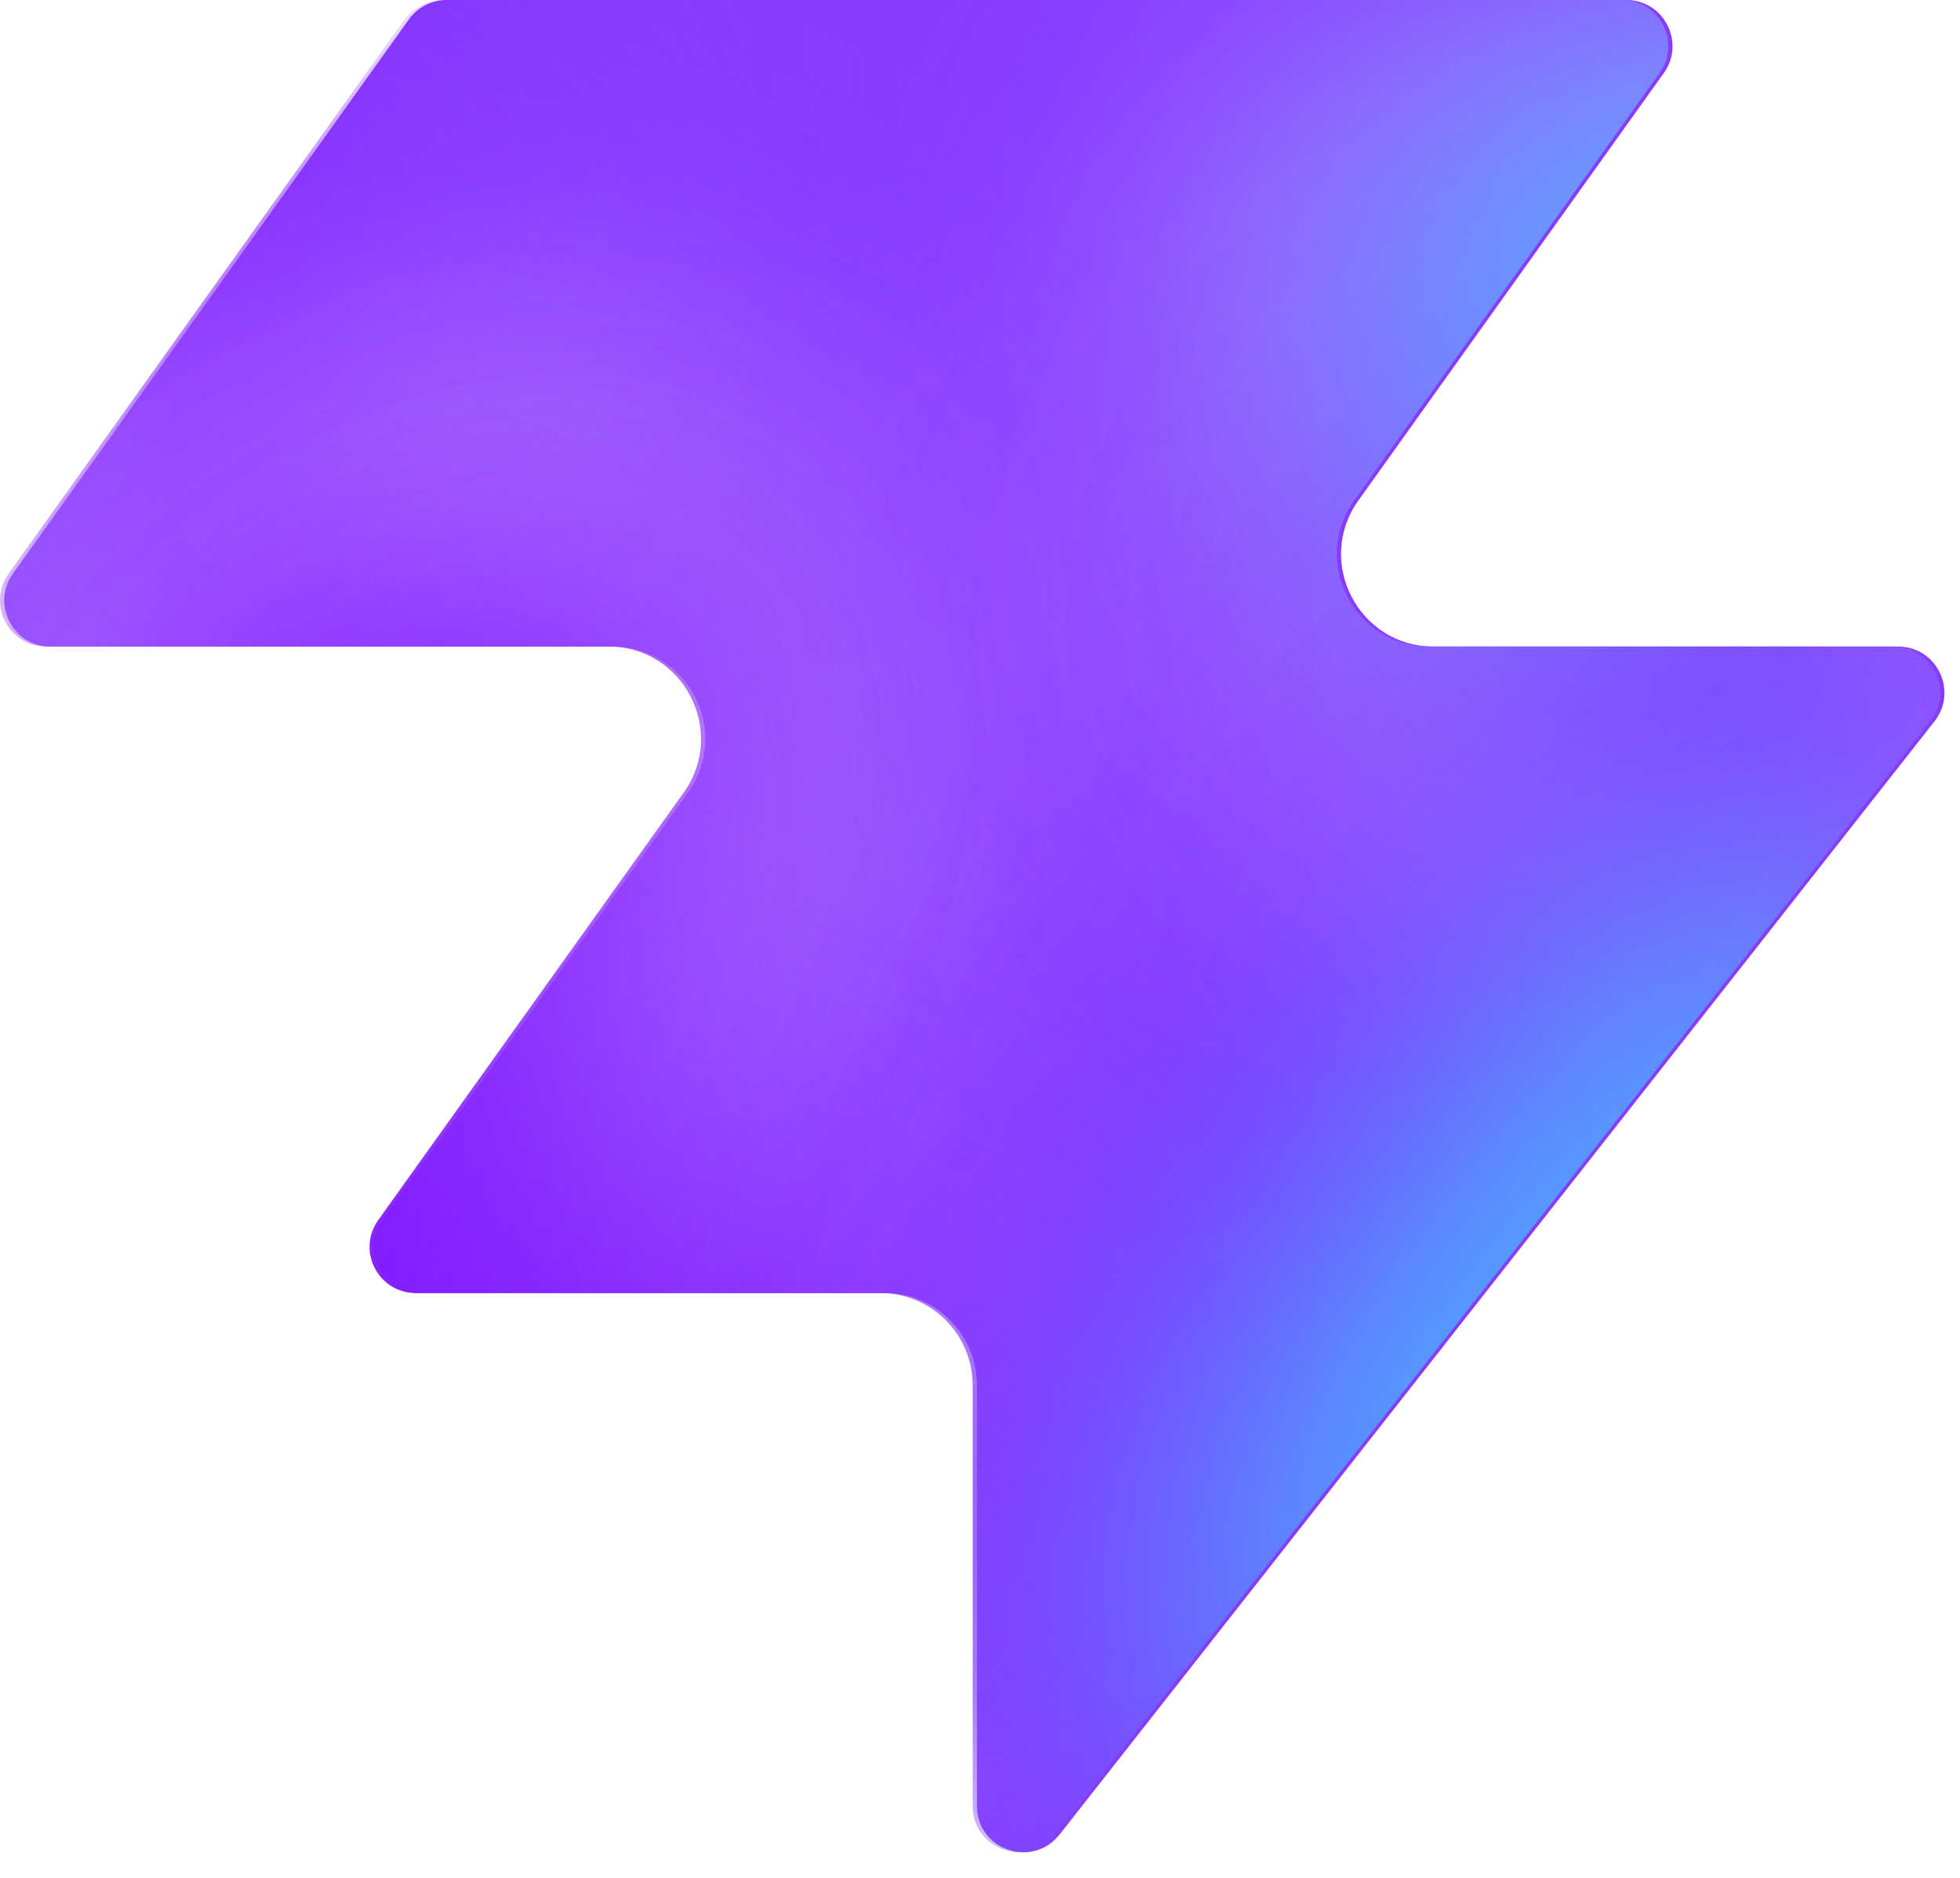
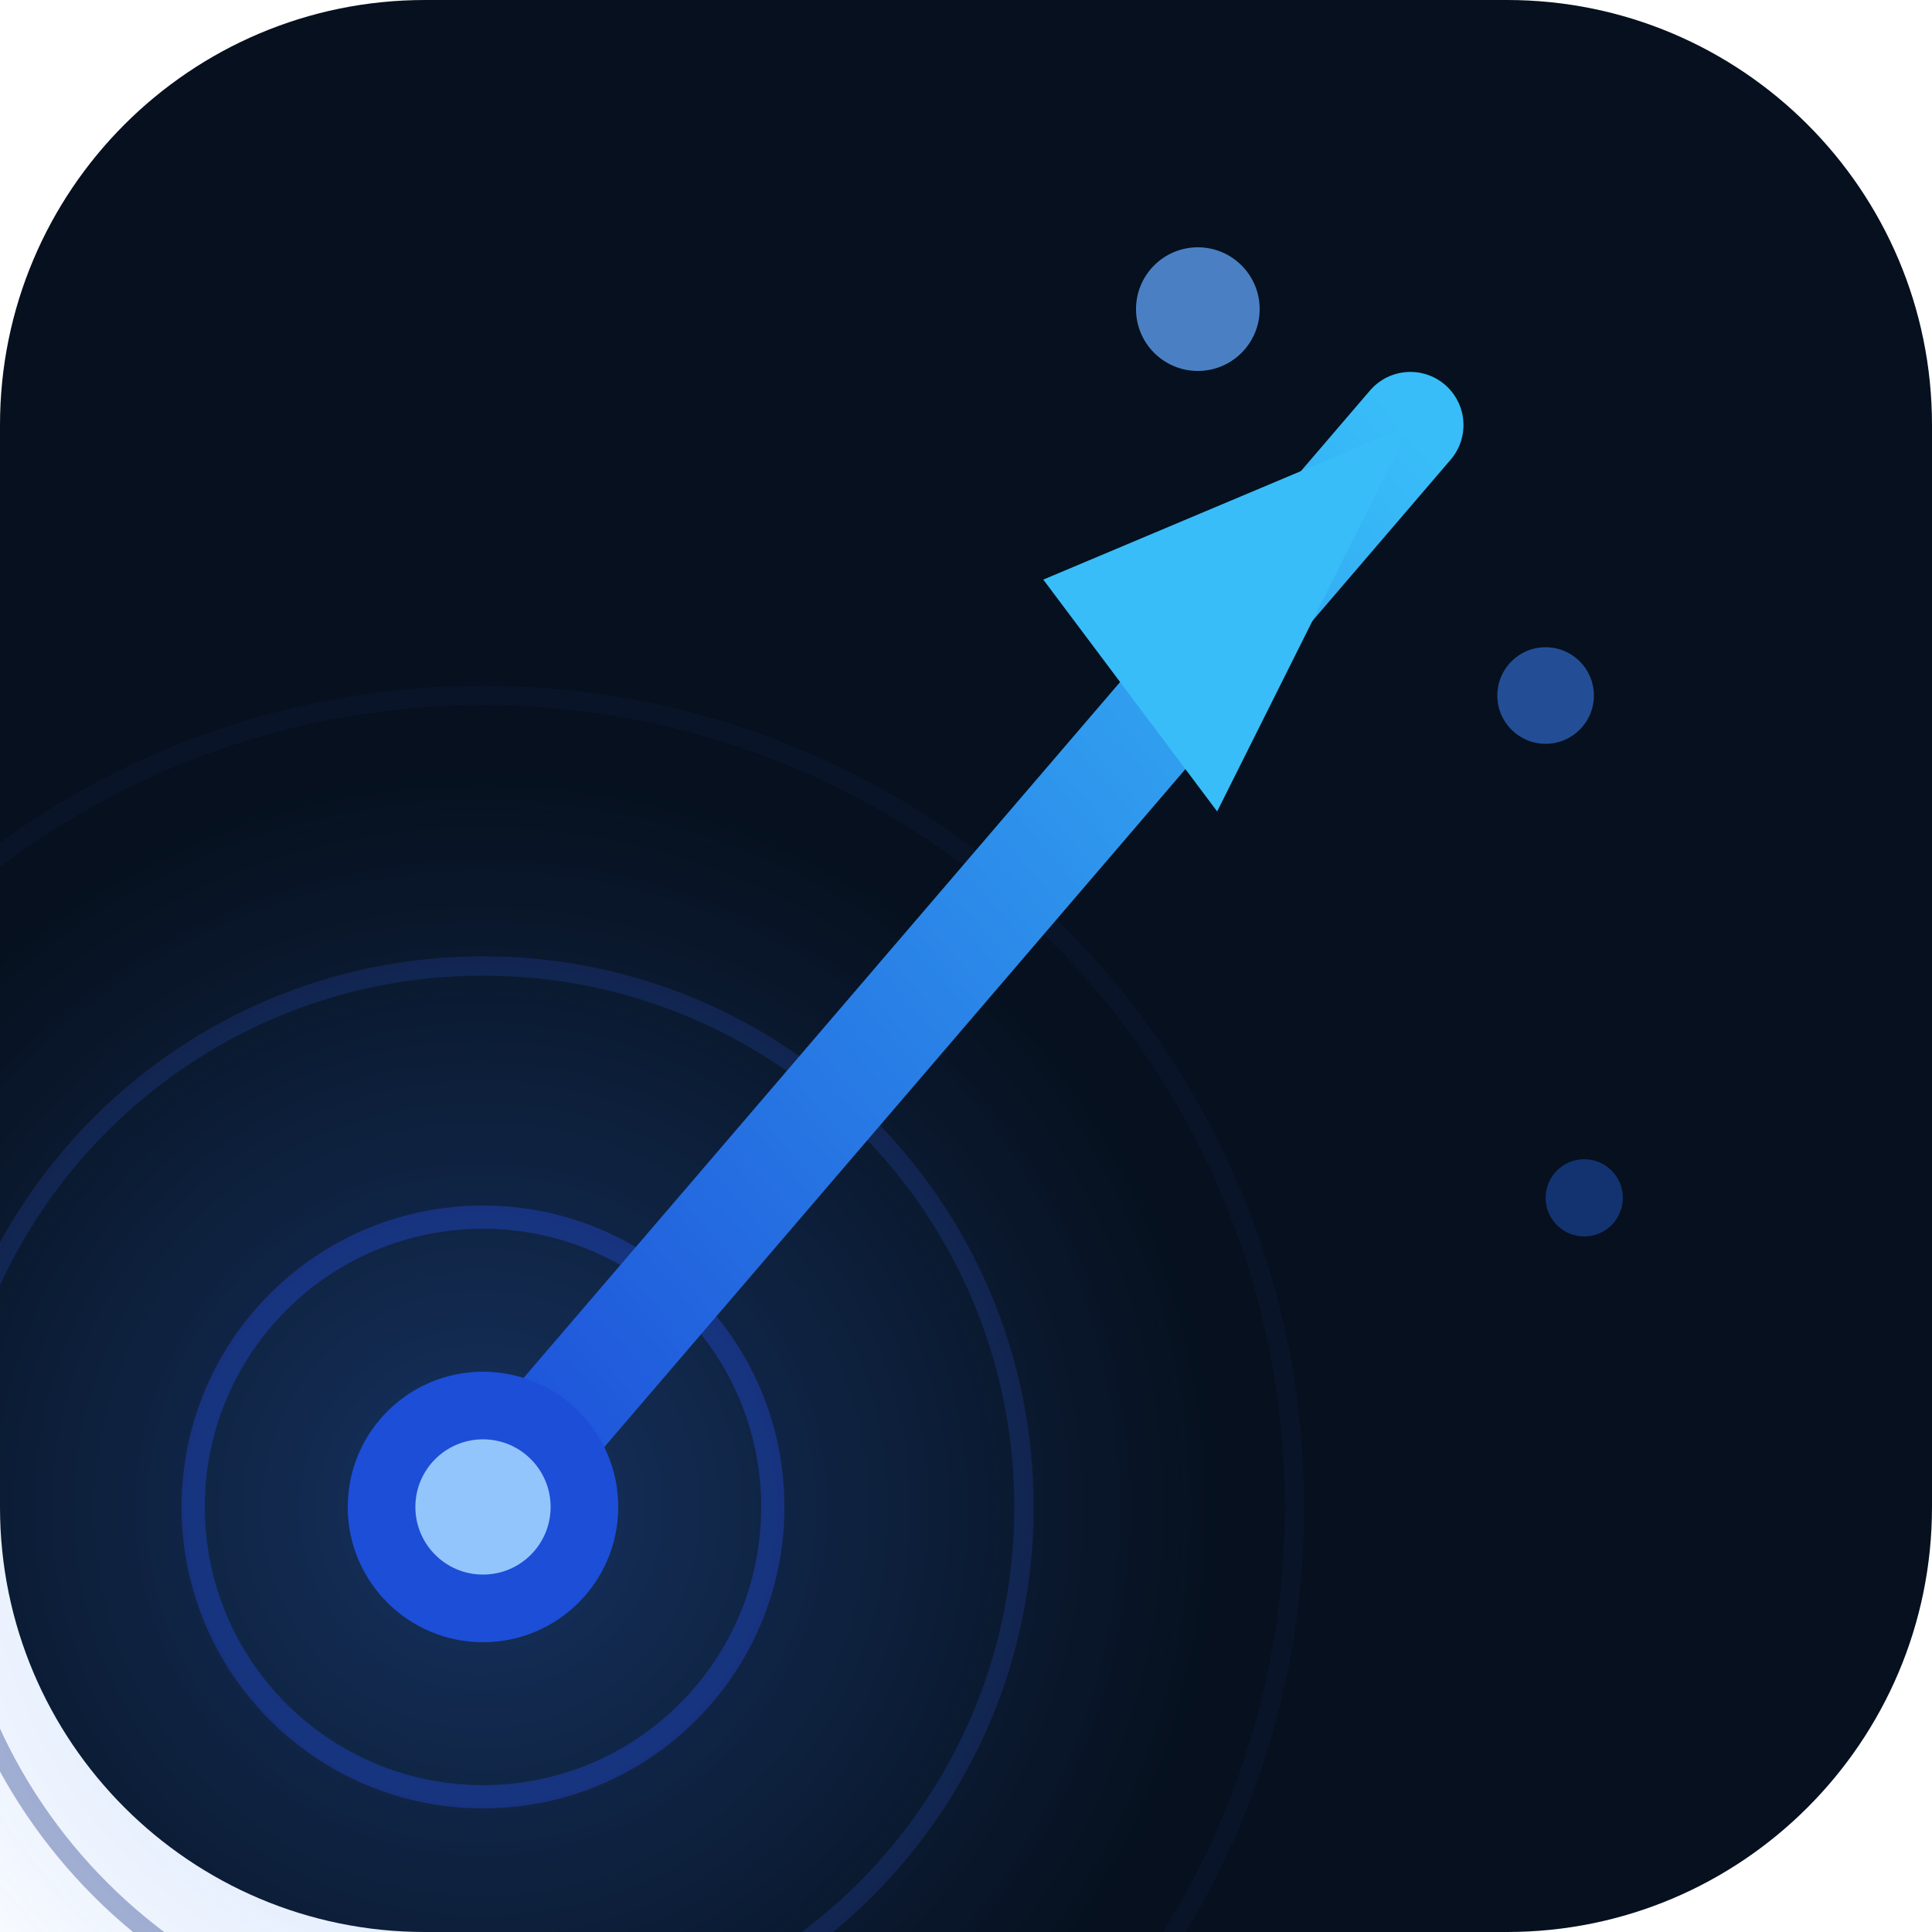
- <svg xmlns="http://www.w3.org/2000/svg" width="48" height="46" fill="none" viewBox="0 0 48 46">
-   <path fill="#863bff" d="M25.946 44.938c-.664.845-2.021.375-2.021-.698V33.937a2.26 2.26 0 0 0-2.262-2.262H10.287c-.92 0-1.456-1.04-.92-1.788l7.48-10.471c1.07-1.497 0-3.578-1.842-3.578H1.237c-.92 0-1.456-1.04-.92-1.788L10.013.474c.214-.297.556-.474.92-.474h28.894c.92 0 1.456 1.04.92 1.788l-7.48 10.471c-1.07 1.498 0 3.579 1.842 3.579h11.377c.943 0 1.473 1.088.89 1.83L25.947 44.94z" style="fill:#863bff;fill:color(display-p3 .525 .23 1);fill-opacity:1" />
-   <mask id="a" width="48" height="46" x="0" y="0" maskUnits="userSpaceOnUse" style="mask-type:alpha">
-     <path fill="#000" d="M25.842 44.938c-.664.844-2.021.375-2.021-.698V33.937a2.26 2.26 0 0 0-2.262-2.262H10.183c-.92 0-1.456-1.04-.92-1.788l7.48-10.471c1.07-1.498 0-3.579-1.842-3.579H1.133c-.92 0-1.456-1.04-.92-1.787L9.91.473c.214-.297.556-.474.92-.474h28.894c.92 0 1.456 1.04.92 1.788l-7.48 10.471c-1.07 1.498 0 3.578 1.842 3.578h11.377c.943 0 1.473 1.088.89 1.832L25.843 44.94z" style="fill:#000;fill-opacity:1" />
-   </mask>
-   <g mask="url(#a)">
-     <g filter="url(#b)">
-       <ellipse cx="5.508" cy="14.704" fill="#ede6ff" rx="5.508" ry="14.704" style="fill:#ede6ff;fill:color(display-p3 .927 .903 1);fill-opacity:1" transform="matrix(.00324 1 1 -.00324 -4.47 31.516)" />
-     </g>
-     <g filter="url(#c)">
-       <ellipse cx="10.399" cy="29.851" fill="#ede6ff" rx="10.399" ry="29.851" style="fill:#ede6ff;fill:color(display-p3 .927 .903 1);fill-opacity:1" transform="matrix(.00324 1 1 -.00324 -39.328 7.883)" />
-     </g>
-     <g filter="url(#d)">
-       <ellipse cx="5.508" cy="30.487" fill="#7e14ff" rx="5.508" ry="30.487" style="fill:#7e14ff;fill:color(display-p3 .492 .077 1);fill-opacity:1" transform="rotate(89.814 -25.913 -14.639)scale(1 -1)" />
-     </g>
-     <g filter="url(#e)">
-       <ellipse cx="5.508" cy="30.599" fill="#7e14ff" rx="5.508" ry="30.599" style="fill:#7e14ff;fill:color(display-p3 .492 .077 1);fill-opacity:1" transform="rotate(89.814 -32.644 -3.334)scale(1 -1)" />
-     </g>
-     <g filter="url(#f)">
-       <ellipse cx="5.508" cy="30.599" fill="#7e14ff" rx="5.508" ry="30.599" style="fill:#7e14ff;fill:color(display-p3 .492 .077 1);fill-opacity:1" transform="matrix(.00324 1 1 -.00324 -34.34 30.47)" />
-     </g>
-     <g filter="url(#g)">
-       <ellipse cx="14.072" cy="22.078" fill="#ede6ff" rx="14.072" ry="22.078" style="fill:#ede6ff;fill:color(display-p3 .927 .903 1);fill-opacity:1" transform="rotate(93.35 24.506 48.493)scale(-1 1)" />
-     </g>
-     <g filter="url(#h)">
-       <ellipse cx="3.47" cy="21.501" fill="#7e14ff" rx="3.47" ry="21.501" style="fill:#7e14ff;fill:color(display-p3 .492 .077 1);fill-opacity:1" transform="rotate(89.009 28.708 47.59)scale(-1 1)" />
-     </g>
-     <g filter="url(#i)">
-       <ellipse cx="3.47" cy="21.501" fill="#7e14ff" rx="3.47" ry="21.501" style="fill:#7e14ff;fill:color(display-p3 .492 .077 1);fill-opacity:1" transform="rotate(89.009 28.708 47.59)scale(-1 1)" />
-     </g>
-     <g filter="url(#j)">
-       <ellipse cx=".387" cy="8.972" fill="#7e14ff" rx="4.407" ry="29.108" style="fill:#7e14ff;fill:color(display-p3 .492 .077 1);fill-opacity:1" transform="rotate(39.51 .387 8.972)" />
-     </g>
-     <g filter="url(#k)">
-       <ellipse cx="47.523" cy="-6.092" fill="#7e14ff" rx="4.407" ry="29.108" style="fill:#7e14ff;fill:color(display-p3 .492 .077 1);fill-opacity:1" transform="rotate(37.892 47.523 -6.092)" />
-     </g>
-     <g filter="url(#l)">
-       <ellipse cx="41.412" cy="6.333" fill="#47bfff" rx="5.971" ry="9.665" style="fill:#47bfff;fill:color(display-p3 .28 .748 1);fill-opacity:1" transform="rotate(37.892 41.412 6.333)" />
-     </g>
-     <g filter="url(#m)">
-       <ellipse cx="-1.879" cy="38.332" fill="#7e14ff" rx="4.407" ry="29.108" style="fill:#7e14ff;fill:color(display-p3 .492 .077 1);fill-opacity:1" transform="rotate(37.892 -1.88 38.332)" />
-     </g>
-     <g filter="url(#n)">
-       <ellipse cx="-1.879" cy="38.332" fill="#7e14ff" rx="4.407" ry="29.108" style="fill:#7e14ff;fill:color(display-p3 .492 .077 1);fill-opacity:1" transform="rotate(37.892 -1.88 38.332)" />
-     </g>
-     <g filter="url(#o)">
-       <ellipse cx="35.651" cy="29.907" fill="#7e14ff" rx="4.407" ry="29.108" style="fill:#7e14ff;fill:color(display-p3 .492 .077 1);fill-opacity:1" transform="rotate(37.892 35.651 29.907)" />
-     </g>
-     <g filter="url(#p)">
-       <ellipse cx="38.418" cy="32.4" fill="#47bfff" rx="5.971" ry="15.297" style="fill:#47bfff;fill:color(display-p3 .28 .748 1);fill-opacity:1" transform="rotate(37.892 38.418 32.4)" />
-     </g>
-   </g>
+ <svg xmlns="http://www.w3.org/2000/svg" viewBox="0 0 100 100">
  <defs>
-     <filter id="b" width="60.045" height="41.654" x="-19.77" y="16.149" color-interpolation-filters="sRGB" filterUnits="userSpaceOnUse">
-       <feFlood flood-opacity="0" result="BackgroundImageFix" />
-       <feBlend in="SourceGraphic" in2="BackgroundImageFix" result="shape" />
-       <feGaussianBlur result="effect1_foregroundBlur_2002_17158" stdDeviation="7.659" />
-     </filter>
-     <filter id="c" width="90.34" height="51.437" x="-54.613" y="-7.533" color-interpolation-filters="sRGB" filterUnits="userSpaceOnUse">
-       <feFlood flood-opacity="0" result="BackgroundImageFix" />
-       <feBlend in="SourceGraphic" in2="BackgroundImageFix" result="shape" />
-       <feGaussianBlur result="effect1_foregroundBlur_2002_17158" stdDeviation="7.659" />
-     </filter>
-     <filter id="d" width="79.355" height="29.4" x="-49.64" y="2.03" color-interpolation-filters="sRGB" filterUnits="userSpaceOnUse">
-       <feFlood flood-opacity="0" result="BackgroundImageFix" />
-       <feBlend in="SourceGraphic" in2="BackgroundImageFix" result="shape" />
-       <feGaussianBlur result="effect1_foregroundBlur_2002_17158" stdDeviation="4.596" />
-     </filter>
-     <filter id="e" width="79.579" height="29.4" x="-45.045" y="20.029" color-interpolation-filters="sRGB" filterUnits="userSpaceOnUse">
-       <feFlood flood-opacity="0" result="BackgroundImageFix" />
-       <feBlend in="SourceGraphic" in2="BackgroundImageFix" result="shape" />
-       <feGaussianBlur result="effect1_foregroundBlur_2002_17158" stdDeviation="4.596" />
-     </filter>
-     <filter id="f" width="79.579" height="29.4" x="-43.513" y="21.178" color-interpolation-filters="sRGB" filterUnits="userSpaceOnUse">
-       <feFlood flood-opacity="0" result="BackgroundImageFix" />
-       <feBlend in="SourceGraphic" in2="BackgroundImageFix" result="shape" />
-       <feGaussianBlur result="effect1_foregroundBlur_2002_17158" stdDeviation="4.596" />
-     </filter>
-     <filter id="g" width="74.749" height="58.852" x="15.756" y="-17.901" color-interpolation-filters="sRGB" filterUnits="userSpaceOnUse">
-       <feFlood flood-opacity="0" result="BackgroundImageFix" />
-       <feBlend in="SourceGraphic" in2="BackgroundImageFix" result="shape" />
-       <feGaussianBlur result="effect1_foregroundBlur_2002_17158" stdDeviation="7.659" />
-     </filter>
-     <filter id="h" width="61.377" height="25.362" x="23.548" y="2.284" color-interpolation-filters="sRGB" filterUnits="userSpaceOnUse">
-       <feFlood flood-opacity="0" result="BackgroundImageFix" />
-       <feBlend in="SourceGraphic" in2="BackgroundImageFix" result="shape" />
-       <feGaussianBlur result="effect1_foregroundBlur_2002_17158" stdDeviation="4.596" />
-     </filter>
-     <filter id="i" width="61.377" height="25.362" x="23.548" y="2.284" color-interpolation-filters="sRGB" filterUnits="userSpaceOnUse">
-       <feFlood flood-opacity="0" result="BackgroundImageFix" />
-       <feBlend in="SourceGraphic" in2="BackgroundImageFix" result="shape" />
-       <feGaussianBlur result="effect1_foregroundBlur_2002_17158" stdDeviation="4.596" />
-     </filter>
-     <filter id="j" width="56.045" height="63.649" x="-27.636" y="-22.853" color-interpolation-filters="sRGB" filterUnits="userSpaceOnUse">
-       <feFlood flood-opacity="0" result="BackgroundImageFix" />
-       <feBlend in="SourceGraphic" in2="BackgroundImageFix" result="shape" />
-       <feGaussianBlur result="effect1_foregroundBlur_2002_17158" stdDeviation="4.596" />
-     </filter>
-     <filter id="k" width="54.814" height="64.646" x="20.116" y="-38.415" color-interpolation-filters="sRGB" filterUnits="userSpaceOnUse">
-       <feFlood flood-opacity="0" result="BackgroundImageFix" />
-       <feBlend in="SourceGraphic" in2="BackgroundImageFix" result="shape" />
-       <feGaussianBlur result="effect1_foregroundBlur_2002_17158" stdDeviation="4.596" />
-     </filter>
-     <filter id="l" width="33.541" height="35.313" x="24.641" y="-11.323" color-interpolation-filters="sRGB" filterUnits="userSpaceOnUse">
-       <feFlood flood-opacity="0" result="BackgroundImageFix" />
-       <feBlend in="SourceGraphic" in2="BackgroundImageFix" result="shape" />
-       <feGaussianBlur result="effect1_foregroundBlur_2002_17158" stdDeviation="4.596" />
-     </filter>
-     <filter id="m" width="54.814" height="64.646" x="-29.286" y="6.009" color-interpolation-filters="sRGB" filterUnits="userSpaceOnUse">
-       <feFlood flood-opacity="0" result="BackgroundImageFix" />
-       <feBlend in="SourceGraphic" in2="BackgroundImageFix" result="shape" />
-       <feGaussianBlur result="effect1_foregroundBlur_2002_17158" stdDeviation="4.596" />
-     </filter>
-     <filter id="n" width="54.814" height="64.646" x="-29.286" y="6.009" color-interpolation-filters="sRGB" filterUnits="userSpaceOnUse">
-       <feFlood flood-opacity="0" result="BackgroundImageFix" />
-       <feBlend in="SourceGraphic" in2="BackgroundImageFix" result="shape" />
-       <feGaussianBlur result="effect1_foregroundBlur_2002_17158" stdDeviation="4.596" />
-     </filter>
-     <filter id="o" width="54.814" height="64.646" x="8.244" y="-2.416" color-interpolation-filters="sRGB" filterUnits="userSpaceOnUse">
-       <feFlood flood-opacity="0" result="BackgroundImageFix" />
-       <feBlend in="SourceGraphic" in2="BackgroundImageFix" result="shape" />
-       <feGaussianBlur result="effect1_foregroundBlur_2002_17158" stdDeviation="4.596" />
-     </filter>
-     <filter id="p" width="39.409" height="43.623" x="18.713" y="10.588" color-interpolation-filters="sRGB" filterUnits="userSpaceOnUse">
-       <feFlood flood-opacity="0" result="BackgroundImageFix" />
-       <feBlend in="SourceGraphic" in2="BackgroundImageFix" result="shape" />
-       <feGaussianBlur result="effect1_foregroundBlur_2002_17158" stdDeviation="4.596" />
-     </filter>
+     <linearGradient id="arrow" x1="0" y1="1" x2="1" y2="0" gradientUnits="objectBoundingBox">
+       <stop offset="0%" stop-color="#1d4ed8" />
+       <stop offset="100%" stop-color="#38bdf8" />
+     </linearGradient>
+     <radialGradient id="glow" cx="50%" cy="50%" r="50%">
+       <stop offset="0%" stop-color="#3b82f6" stop-opacity="0.3" />
+       <stop offset="100%" stop-color="#3b82f6" stop-opacity="0" />
+     </radialGradient>
  </defs>
+   <rect width="100" height="100" rx="22" fill="#06101e" />
+   <circle cx="25" cy="78" r="38" fill="url(#glow)" />
+   <circle cx="25" cy="78" r="15" fill="none" stroke="#1e40af" stroke-width="1.2" opacity="0.55" />
+   <circle cx="25" cy="78" r="28" fill="none" stroke="#1e3a8a" stroke-width="1" opacity="0.38" />
+   <circle cx="25" cy="78" r="42" fill="none" stroke="#172554" stroke-width="1" opacity="0.22" />
+   <line x1="25" y1="78" x2="73" y2="22" stroke="url(#arrow)" stroke-width="5.5" stroke-linecap="round" />
+   <polygon points="73,22 54,30 63,42" fill="#38bdf8" />
+   <circle cx="25" cy="78" r="7" fill="#1d4ed8" />
+   <circle cx="25" cy="78" r="3.5" fill="#93c5fd" />
+   <circle cx="62" cy="16" r="3.2" fill="#60a5fa" opacity="0.75" />
+   <circle cx="80" cy="36" r="2.5" fill="#3b82f6" opacity="0.55" />
+   <circle cx="82" cy="62" r="2" fill="#2563eb" opacity="0.4" />
</svg>
